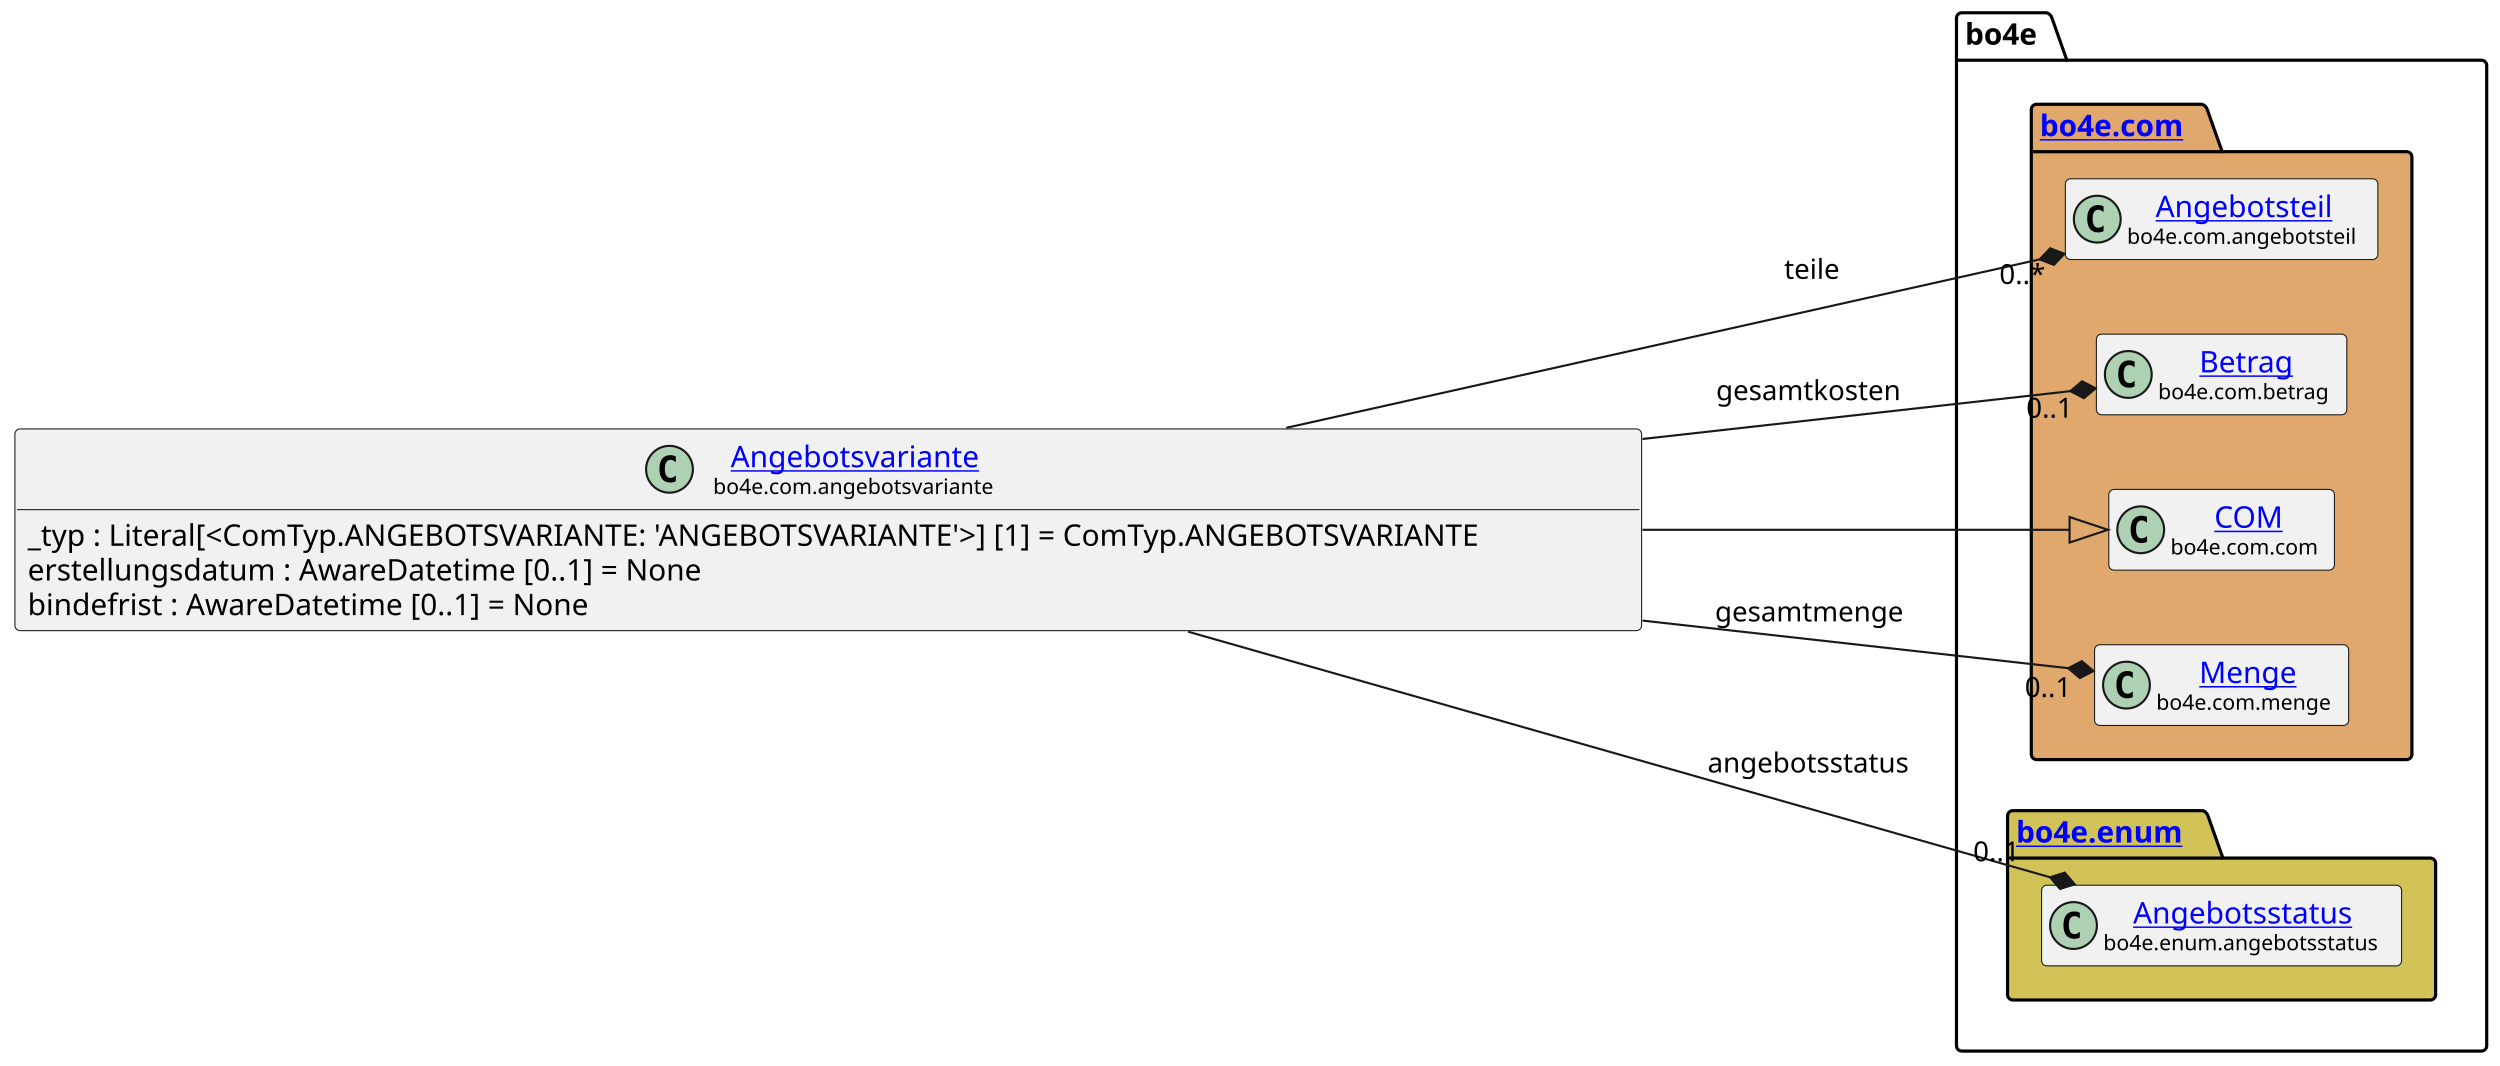
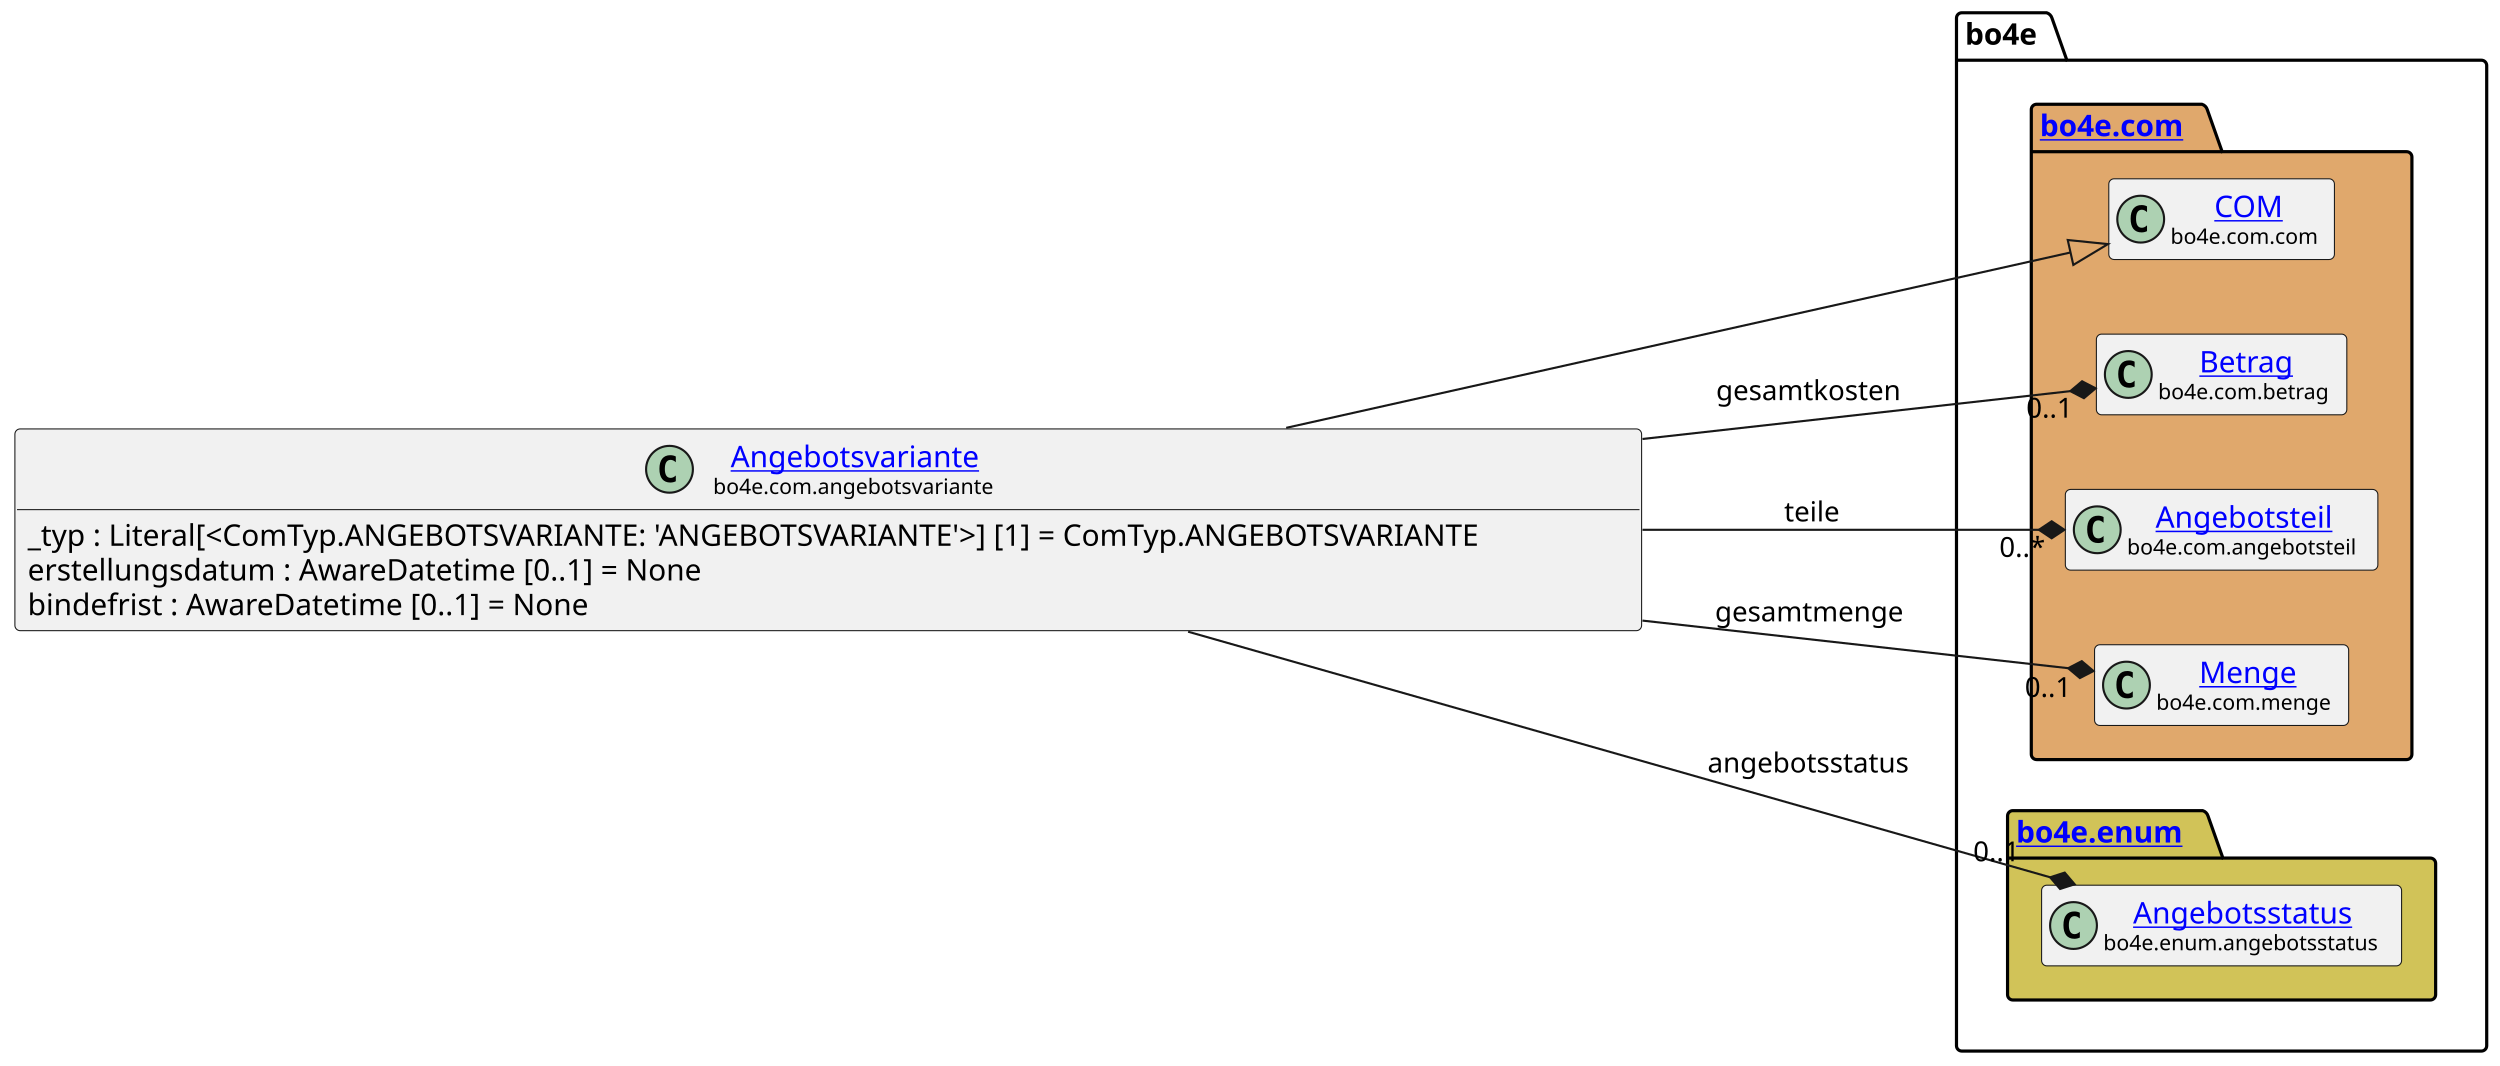
<svg xmlns="http://www.w3.org/2000/svg" xmlns:xlink="http://www.w3.org/1999/xlink" contentStyleType="text/css" data-diagram-type="CLASS" height="501px" preserveAspectRatio="none" style="width:1175px;height:501px;background:#FFFFFF;" version="1.1" viewBox="0 0 1175 501" width="1175px" zoomAndPan="magnify">
  <defs />
  <g>
    <g class="cluster" data-entity="bo4e" data-source-line="10" data-uid="ent0005" id="cluster_bo4e">
      <path d="M922.05,6 L961.926,6 A3.75,3.75 0 0 1 964.426,8.5 L971.426,28.297 L1166.25,28.297 A2.5,2.5 0 0 1 1168.75,30.797 L1168.75,491.5 A2.5,2.5 0 0 1 1166.25,494 L922.05,494 A2.5,2.5 0 0 1 919.55,491.5 L919.55,8.5 A2.5,2.5 0 0 1 922.05,6" fill="none" style="stroke:#000000;stroke-width:1.5;" />
      <line style="stroke:#000000;stroke-width:1.5;" x1="919.55" x2="971.426" y1="28.297" y2="28.297" />
      <text fill="#000000" font-family="sans-serif" font-size="14" font-weight="bold" lengthAdjust="spacing" textLength="38.876" x="923.55" y="20.995">bo4e</text>
    </g>
    <g class="cluster" data-entity="com" data-source-line="9" data-uid="ent0003" id="cluster_com">
      <path d="M957.21,49 L1034.909,49 A3.75,3.75 0 0 1 1037.409,51.5 L1044.409,71.297 L1131.1,71.297 A2.5,2.5 0 0 1 1133.6,73.797 L1133.6,354.5 A2.5,2.5 0 0 1 1131.1,357 L957.21,357 A2.5,2.5 0 0 1 954.71,354.5 L954.71,51.5 A2.5,2.5 0 0 1 957.21,49" fill="#E0A86C" style="stroke:#000000;stroke-width:1.5;" />
      <line style="stroke:#000000;stroke-width:1.5;" x1="954.71" x2="1044.409" y1="71.297" y2="71.297" />
      <a href="file:////home/runner/work/BO4E-python/BO4E-python/docs/../.tox/docs/tmp/html/api/bo4e.com.html" target="_top" title="file:////home/runner/work/BO4E-python/BO4E-python/docs/../.tox/docs/tmp/html/api/bo4e.com.html" xlink:actuate="onRequest" xlink:href="file:////home/runner/work/BO4E-python/BO4E-python/docs/../.tox/docs/tmp/html/api/bo4e.com.html" xlink:show="new" xlink:title="file:////home/runner/work/BO4E-python/BO4E-python/docs/../.tox/docs/tmp/html/api/bo4e.com.html" xlink:type="simple">
        <text fill="#0000FF" font-family="sans-serif" font-size="14" font-weight="bold" lengthAdjust="spacing" text-decoration="underline" textLength="76.699" x="958.71" y="63.995">bo4e.com</text>
      </a>
    </g>
    <g class="cluster" data-entity="enum" data-source-line="15" data-uid="ent0009" id="cluster_enum">
      <path d="M946.05,381 L1035.261,381 A3.75,3.75 0 0 1 1037.761,383.5 L1044.761,403.297 L1142.25,403.297 A2.5,2.5 0 0 1 1144.75,405.797 L1144.75,467.5 A2.5,2.5 0 0 1 1142.25,470 L946.05,470 A2.5,2.5 0 0 1 943.55,467.5 L943.55,383.5 A2.5,2.5 0 0 1 946.05,381" fill="#D1C358" style="stroke:#000000;stroke-width:1.5;" />
      <line style="stroke:#000000;stroke-width:1.5;" x1="943.55" x2="1044.761" y1="403.297" y2="403.297" />
      <a href="file:////home/runner/work/BO4E-python/BO4E-python/docs/../.tox/docs/tmp/html/api/bo4e.enum.html" target="_top" title="file:////home/runner/work/BO4E-python/BO4E-python/docs/../.tox/docs/tmp/html/api/bo4e.enum.html" xlink:actuate="onRequest" xlink:href="file:////home/runner/work/BO4E-python/BO4E-python/docs/../.tox/docs/tmp/html/api/bo4e.enum.html" xlink:show="new" xlink:title="file:////home/runner/work/BO4E-python/BO4E-python/docs/../.tox/docs/tmp/html/api/bo4e.enum.html" xlink:type="simple">
        <text fill="#0000FF" font-family="sans-serif" font-size="14" font-weight="bold" lengthAdjust="spacing" text-decoration="underline" textLength="88.211" x="947.55" y="395.995">bo4e.enum</text>
      </a>
    </g>
-     <g class="entity" data-entity="Angebotsteil" data-source-line="10" data-uid="ent0004" id="entity_Angebotsteil">
-       <rect fill="#F1F1F1" height="37.938" rx="2.5" ry="2.5" style="stroke:#181818;stroke-width:0.5;" width="146.888" x="970.71" y="84.03" />
-       <ellipse cx="985.71" cy="102.999" fill="#ADD1B2" rx="11" ry="11" style="stroke:#181818;stroke-width:1;" />
-       <path d="M988.679,108.639 Q988.101,108.936 987.46,109.077 Q986.819,109.233 986.116,109.233 Q983.616,109.233 982.288,107.593 Q980.976,105.936 980.976,102.811 Q980.976,99.686 982.288,98.03 Q983.616,96.374 986.116,96.374 Q986.819,96.374 987.46,96.53 Q988.116,96.686 988.679,96.983 L988.679,99.702 Q988.054,99.124 987.46,98.858 Q986.866,98.577 986.241,98.577 Q984.898,98.577 984.21,99.655 Q983.523,100.718 983.523,102.811 Q983.523,104.905 984.21,105.983 Q984.898,107.046 986.241,107.046 Q986.866,107.046 987.46,106.78 Q988.054,106.499 988.679,105.921 L988.679,108.639 Z " fill="#000000" />
-       <a href="file:////home/runner/work/BO4E-python/BO4E-python/docs/../.tox/docs/tmp/html/api/bo4e.com.html#bo4e.com.angebotsteil.Angebotsteil" target="_top" title="file:////home/runner/work/BO4E-python/BO4E-python/docs/../.tox/docs/tmp/html/api/bo4e.com.html#bo4e.com.angebotsteil.Angebotsteil" xlink:actuate="onRequest" xlink:href="file:////home/runner/work/BO4E-python/BO4E-python/docs/../.tox/docs/tmp/html/api/bo4e.com.html#bo4e.com.angebotsteil.Angebotsteil" xlink:show="new" xlink:title="file:////home/runner/work/BO4E-python/BO4E-python/docs/../.tox/docs/tmp/html/api/bo4e.com.html#bo4e.com.angebotsteil.Angebotsteil" xlink:type="simple">
-         <text fill="#0000FF" font-family="sans-serif" font-size="14" lengthAdjust="spacing" text-decoration="underline" textLength="88.067" x="1013.12" y="102.025">Angebotsteil</text>
+     <g class="entity" data-entity="COM" data-source-line="10" data-uid="ent0004" id="entity_COM">
+       <rect fill="#F1F1F1" height="37.938" rx="2.5" ry="2.5" style="stroke:#181818;stroke-width:0.5;" width="106.053" x="991.13" y="84.03" />
+       <ellipse cx="1006.13" cy="102.999" fill="#ADD1B2" rx="11" ry="11" style="stroke:#181818;stroke-width:1;" />
+       <path d="M1009.099,108.639 Q1008.521,108.936 1007.88,109.077 Q1007.239,109.233 1006.536,109.233 Q1004.036,109.233 1002.708,107.593 Q1001.396,105.936 1001.396,102.811 Q1001.396,99.686 1002.708,98.03 Q1004.036,96.374 1006.536,96.374 Q1007.239,96.374 1007.88,96.53 Q1008.536,96.686 1009.099,96.983 L1009.099,99.702 Q1008.474,99.124 1007.88,98.858 Q1007.286,98.577 1006.661,98.577 Q1005.317,98.577 1004.63,99.655 Q1003.942,100.718 1003.942,102.811 Q1003.942,104.905 1004.63,105.983 Q1005.317,107.046 1006.661,107.046 Q1007.286,107.046 1007.88,106.78 Q1008.474,106.499 1009.099,105.921 L1009.099,108.639 Z " fill="#000000" />
+       <a href="file:////home/runner/work/BO4E-python/BO4E-python/docs/../.tox/docs/tmp/html/api/bo4e.com.html#bo4e.com.com.COM" target="_top" title="file:////home/runner/work/BO4E-python/BO4E-python/docs/../.tox/docs/tmp/html/api/bo4e.com.html#bo4e.com.com.COM" xlink:actuate="onRequest" xlink:href="file:////home/runner/work/BO4E-python/BO4E-python/docs/../.tox/docs/tmp/html/api/bo4e.com.html#bo4e.com.com.COM" xlink:show="new" xlink:title="file:////home/runner/work/BO4E-python/BO4E-python/docs/../.tox/docs/tmp/html/api/bo4e.com.html#bo4e.com.com.COM" xlink:type="simple">
+         <text fill="#0000FF" font-family="sans-serif" font-size="14" lengthAdjust="spacing" text-decoration="underline" textLength="32.874" x="1040.719" y="102.025">COM</text>
      </a>
-       <text fill="#000000" font-family="sans-serif" font-size="10" lengthAdjust="spacing" textLength="114.888" x="999.71" y="114.609">bo4e.com.angebotsteil</text>
+       <text fill="#000000" font-family="sans-serif" font-size="10" lengthAdjust="spacing" textLength="74.053" x="1020.13" y="114.609">bo4e.com.com</text>
    </g>
    <g class="entity" data-entity="Betrag" data-source-line="11" data-uid="ent0006" id="entity_Betrag">
      <rect fill="#F1F1F1" height="37.938" rx="2.5" ry="2.5" style="stroke:#181818;stroke-width:0.5;" width="117.703" x="985.3" y="157.03" />
      <ellipse cx="1000.3" cy="175.999" fill="#ADD1B2" rx="11" ry="11" style="stroke:#181818;stroke-width:1;" />
      <path d="M1003.269,181.639 Q1002.691,181.936 1002.05,182.077 Q1001.409,182.233 1000.706,182.233 Q998.206,182.233 996.878,180.593 Q995.566,178.936 995.566,175.811 Q995.566,172.686 996.878,171.03 Q998.206,169.374 1000.706,169.374 Q1001.409,169.374 1002.05,169.53 Q1002.706,169.686 1003.269,169.983 L1003.269,172.702 Q1002.644,172.124 1002.05,171.858 Q1001.456,171.577 1000.831,171.577 Q999.487,171.577 998.8,172.655 Q998.112,173.718 998.112,175.811 Q998.112,177.905 998.8,178.983 Q999.487,180.046 1000.831,180.046 Q1001.456,180.046 1002.05,179.78 Q1002.644,179.499 1003.269,178.921 L1003.269,181.639 Z " fill="#000000" />
      <a href="file:////home/runner/work/BO4E-python/BO4E-python/docs/../.tox/docs/tmp/html/api/bo4e.com.html#bo4e.com.betrag.Betrag" target="_top" title="file:////home/runner/work/BO4E-python/BO4E-python/docs/../.tox/docs/tmp/html/api/bo4e.com.html#bo4e.com.betrag.Betrag" xlink:actuate="onRequest" xlink:href="file:////home/runner/work/BO4E-python/BO4E-python/docs/../.tox/docs/tmp/html/api/bo4e.com.html#bo4e.com.betrag.Betrag" xlink:show="new" xlink:title="file:////home/runner/work/BO4E-python/BO4E-python/docs/../.tox/docs/tmp/html/api/bo4e.com.html#bo4e.com.betrag.Betrag" xlink:type="simple">
        <text fill="#0000FF" font-family="sans-serif" font-size="14" lengthAdjust="spacing" text-decoration="underline" textLength="46.929" x="1033.687" y="175.025">Betrag</text>
      </a>
      <text fill="#000000" font-family="sans-serif" font-size="10" lengthAdjust="spacing" textLength="85.703" x="1014.3" y="187.609">bo4e.com.betrag</text>
    </g>
-     <g class="entity" data-entity="COM" data-source-line="12" data-uid="ent0007" id="entity_COM">
-       <rect fill="#F1F1F1" height="37.938" rx="2.5" ry="2.5" style="stroke:#181818;stroke-width:0.5;" width="106.053" x="991.13" y="230.03" />
-       <ellipse cx="1006.13" cy="248.999" fill="#ADD1B2" rx="11" ry="11" style="stroke:#181818;stroke-width:1;" />
-       <path d="M1009.099,254.639 Q1008.521,254.936 1007.88,255.077 Q1007.239,255.233 1006.536,255.233 Q1004.036,255.233 1002.708,253.593 Q1001.396,251.936 1001.396,248.811 Q1001.396,245.686 1002.708,244.03 Q1004.036,242.374 1006.536,242.374 Q1007.239,242.374 1007.88,242.53 Q1008.536,242.686 1009.099,242.983 L1009.099,245.702 Q1008.474,245.124 1007.88,244.858 Q1007.286,244.577 1006.661,244.577 Q1005.317,244.577 1004.63,245.655 Q1003.942,246.718 1003.942,248.811 Q1003.942,250.905 1004.63,251.983 Q1005.317,253.046 1006.661,253.046 Q1007.286,253.046 1007.88,252.78 Q1008.474,252.499 1009.099,251.921 L1009.099,254.639 Z " fill="#000000" />
-       <a href="file:////home/runner/work/BO4E-python/BO4E-python/docs/../.tox/docs/tmp/html/api/bo4e.com.html#bo4e.com.com.COM" target="_top" title="file:////home/runner/work/BO4E-python/BO4E-python/docs/../.tox/docs/tmp/html/api/bo4e.com.html#bo4e.com.com.COM" xlink:actuate="onRequest" xlink:href="file:////home/runner/work/BO4E-python/BO4E-python/docs/../.tox/docs/tmp/html/api/bo4e.com.html#bo4e.com.com.COM" xlink:show="new" xlink:title="file:////home/runner/work/BO4E-python/BO4E-python/docs/../.tox/docs/tmp/html/api/bo4e.com.html#bo4e.com.com.COM" xlink:type="simple">
-         <text fill="#0000FF" font-family="sans-serif" font-size="14" lengthAdjust="spacing" text-decoration="underline" textLength="32.874" x="1040.719" y="248.025">COM</text>
+     <g class="entity" data-entity="Angebotsteil" data-source-line="12" data-uid="ent0007" id="entity_Angebotsteil">
+       <rect fill="#F1F1F1" height="37.938" rx="2.5" ry="2.5" style="stroke:#181818;stroke-width:0.5;" width="146.888" x="970.71" y="230.03" />
+       <ellipse cx="985.71" cy="248.999" fill="#ADD1B2" rx="11" ry="11" style="stroke:#181818;stroke-width:1;" />
+       <path d="M988.679,254.639 Q988.101,254.936 987.46,255.077 Q986.819,255.233 986.116,255.233 Q983.616,255.233 982.288,253.593 Q980.976,251.936 980.976,248.811 Q980.976,245.686 982.288,244.03 Q983.616,242.374 986.116,242.374 Q986.819,242.374 987.46,242.53 Q988.116,242.686 988.679,242.983 L988.679,245.702 Q988.054,245.124 987.46,244.858 Q986.866,244.577 986.241,244.577 Q984.898,244.577 984.21,245.655 Q983.523,246.718 983.523,248.811 Q983.523,250.905 984.21,251.983 Q984.898,253.046 986.241,253.046 Q986.866,253.046 987.46,252.78 Q988.054,252.499 988.679,251.921 L988.679,254.639 Z " fill="#000000" />
+       <a href="file:////home/runner/work/BO4E-python/BO4E-python/docs/../.tox/docs/tmp/html/api/bo4e.com.html#bo4e.com.angebotsteil.Angebotsteil" target="_top" title="file:////home/runner/work/BO4E-python/BO4E-python/docs/../.tox/docs/tmp/html/api/bo4e.com.html#bo4e.com.angebotsteil.Angebotsteil" xlink:actuate="onRequest" xlink:href="file:////home/runner/work/BO4E-python/BO4E-python/docs/../.tox/docs/tmp/html/api/bo4e.com.html#bo4e.com.angebotsteil.Angebotsteil" xlink:show="new" xlink:title="file:////home/runner/work/BO4E-python/BO4E-python/docs/../.tox/docs/tmp/html/api/bo4e.com.html#bo4e.com.angebotsteil.Angebotsteil" xlink:type="simple">
+         <text fill="#0000FF" font-family="sans-serif" font-size="14" lengthAdjust="spacing" text-decoration="underline" textLength="88.067" x="1013.12" y="248.025">Angebotsteil</text>
      </a>
-       <text fill="#000000" font-family="sans-serif" font-size="10" lengthAdjust="spacing" textLength="74.053" x="1020.13" y="260.609">bo4e.com.com</text>
+       <text fill="#000000" font-family="sans-serif" font-size="10" lengthAdjust="spacing" textLength="114.888" x="999.71" y="260.609">bo4e.com.angebotsteil</text>
    </g>
    <g class="entity" data-entity="Menge" data-source-line="13" data-uid="ent0008" id="entity_Menge">
      <rect fill="#F1F1F1" height="37.938" rx="2.5" ry="2.5" style="stroke:#181818;stroke-width:0.5;" width="119.427" x="984.44" y="303.03" />
      <ellipse cx="999.44" cy="321.999" fill="#ADD1B2" rx="11" ry="11" style="stroke:#181818;stroke-width:1;" />
      <path d="M1002.409,327.639 Q1001.831,327.936 1001.19,328.077 Q1000.549,328.233 999.846,328.233 Q997.346,328.233 996.018,326.592 Q994.706,324.936 994.706,321.811 Q994.706,318.686 996.018,317.03 Q997.346,315.374 999.846,315.374 Q1000.549,315.374 1001.19,315.53 Q1001.846,315.686 1002.409,315.983 L1002.409,318.702 Q1001.784,318.124 1001.19,317.858 Q1000.596,317.577 999.971,317.577 Q998.628,317.577 997.94,318.655 Q997.253,319.717 997.253,321.811 Q997.253,323.905 997.94,324.983 Q998.628,326.046 999.971,326.046 Q1000.596,326.046 1001.19,325.78 Q1001.784,325.499 1002.409,324.921 L1002.409,327.639 Z " fill="#000000" />
      <a href="file:////home/runner/work/BO4E-python/BO4E-python/docs/../.tox/docs/tmp/html/api/bo4e.com.html#bo4e.com.menge.Menge" target="_top" title="file:////home/runner/work/BO4E-python/BO4E-python/docs/../.tox/docs/tmp/html/api/bo4e.com.html#bo4e.com.menge.Menge" xlink:actuate="onRequest" xlink:href="file:////home/runner/work/BO4E-python/BO4E-python/docs/../.tox/docs/tmp/html/api/bo4e.com.html#bo4e.com.menge.Menge" xlink:show="new" xlink:title="file:////home/runner/work/BO4E-python/BO4E-python/docs/../.tox/docs/tmp/html/api/bo4e.com.html#bo4e.com.menge.Menge" xlink:type="simple">
        <text fill="#0000FF" font-family="sans-serif" font-size="14" lengthAdjust="spacing" text-decoration="underline" textLength="47.065" x="1033.621" y="321.025">Menge</text>
      </a>
      <text fill="#000000" font-family="sans-serif" font-size="10" lengthAdjust="spacing" textLength="87.427" x="1013.44" y="333.609">bo4e.com.menge</text>
    </g>
    <g class="entity" data-entity="Angebotsstatus" data-source-line="16" data-uid="ent0010" id="entity_Angebotsstatus">
      <rect fill="#F1F1F1" height="37.938" rx="2.5" ry="2.5" style="stroke:#181818;stroke-width:0.5;" width="169.197" x="959.55" y="416.03" />
      <ellipse cx="974.55" cy="434.999" fill="#ADD1B2" rx="11" ry="11" style="stroke:#181818;stroke-width:1;" />
      <path d="M977.519,440.639 Q976.941,440.936 976.3,441.077 Q975.659,441.233 974.956,441.233 Q972.456,441.233 971.128,439.592 Q969.816,437.936 969.816,434.811 Q969.816,431.686 971.128,430.03 Q972.456,428.374 974.956,428.374 Q975.659,428.374 976.3,428.53 Q976.956,428.686 977.519,428.983 L977.519,431.702 Q976.894,431.124 976.3,430.858 Q975.706,430.577 975.081,430.577 Q973.737,430.577 973.05,431.655 Q972.362,432.717 972.362,434.811 Q972.362,436.905 973.05,437.983 Q973.737,439.046 975.081,439.046 Q975.706,439.046 976.3,438.78 Q976.894,438.499 977.519,437.921 L977.519,440.639 Z " fill="#000000" />
      <a href="file:////home/runner/work/BO4E-python/BO4E-python/docs/../.tox/docs/tmp/html/api/bo4e.enum.html#bo4e.enum.angebotsstatus.Angebotsstatus" target="_top" title="file:////home/runner/work/BO4E-python/BO4E-python/docs/../.tox/docs/tmp/html/api/bo4e.enum.html#bo4e.enum.angebotsstatus.Angebotsstatus" xlink:actuate="onRequest" xlink:href="file:////home/runner/work/BO4E-python/BO4E-python/docs/../.tox/docs/tmp/html/api/bo4e.enum.html#bo4e.enum.angebotsstatus.Angebotsstatus" xlink:show="new" xlink:title="file:////home/runner/work/BO4E-python/BO4E-python/docs/../.tox/docs/tmp/html/api/bo4e.enum.html#bo4e.enum.angebotsstatus.Angebotsstatus" xlink:type="simple">
        <text fill="#0000FF" font-family="sans-serif" font-size="14" lengthAdjust="spacing" text-decoration="underline" textLength="109.204" x="1002.547" y="434.025">Angebotsstatus</text>
      </a>
      <text fill="#000000" font-family="sans-serif" font-size="10" lengthAdjust="spacing" textLength="137.197" x="988.55" y="446.609">bo4e.enum.angebotsstatus</text>
    </g>
    <g class="entity" data-entity="Angebotsvariante" data-source-line="3" data-uid="ent0002" id="entity_Angebotsvariante">
      <rect fill="#F1F1F1" height="94.828" rx="2.5" ry="2.5" style="stroke:#181818;stroke-width:0.5;" width="764.555" x="7" y="201.59" />
      <ellipse cx="314.661" cy="220.559" fill="#ADD1B2" rx="11" ry="11" style="stroke:#181818;stroke-width:1;" />
      <path d="M317.63,226.199 Q317.052,226.496 316.411,226.637 Q315.771,226.793 315.067,226.793 Q312.567,226.793 311.239,225.153 Q309.927,223.496 309.927,220.371 Q309.927,217.246 311.239,215.59 Q312.567,213.934 315.067,213.934 Q315.771,213.934 316.411,214.09 Q317.067,214.246 317.63,214.543 L317.63,217.262 Q317.005,216.684 316.411,216.418 Q315.817,216.137 315.192,216.137 Q313.849,216.137 313.161,217.215 Q312.474,218.278 312.474,220.371 Q312.474,222.465 313.161,223.543 Q313.849,224.606 315.192,224.606 Q315.817,224.606 316.411,224.34 Q317.005,224.059 317.63,223.481 L317.63,226.199 Z " fill="#000000" />
      <a href="file:////home/runner/work/BO4E-python/BO4E-python/docs/../.tox/docs/tmp/html/api/bo4e.com.html#bo4e.com.angebotsvariante.Angebotsvariante" target="_top" title="file:////home/runner/work/BO4E-python/BO4E-python/docs/../.tox/docs/tmp/html/api/bo4e.com.html#bo4e.com.angebotsvariante.Angebotsvariante" xlink:actuate="onRequest" xlink:href="file:////home/runner/work/BO4E-python/BO4E-python/docs/../.tox/docs/tmp/html/api/bo4e.com.html#bo4e.com.angebotsvariante.Angebotsvariante" xlink:show="new" xlink:title="file:////home/runner/work/BO4E-python/BO4E-python/docs/../.tox/docs/tmp/html/api/bo4e.com.html#bo4e.com.angebotsvariante.Angebotsvariante" xlink:type="simple">
        <text fill="#0000FF" font-family="sans-serif" font-size="14" lengthAdjust="spacing" text-decoration="underline" textLength="124.25" x="343.402" y="219.585">Angebotsvariante</text>
      </a>
      <text fill="#000000" font-family="sans-serif" font-size="10" lengthAdjust="spacing" textLength="140.732" x="335.161" y="232.169">bo4e.com.angebotsvariante</text>
      <line style="stroke:#181818;stroke-width:0.5;" x1="8" x2="770.555" y1="239.528" y2="239.528" />
      <text fill="#000000" font-family="sans-serif" font-size="14" lengthAdjust="spacing" textLength="752.555" x="13" y="256.523">_typ : Literal[&lt;ComTyp.ANGEBOTSVARIANTE: 'ANGEBOTSVARIANTE'&gt;] [1] = ComTyp.ANGEBOTSVARIANTE</text>
      <text fill="#000000" font-family="sans-serif" font-size="14" lengthAdjust="spacing" textLength="344.866" x="13" y="272.82">erstellungsdatum : AwareDatetime [0..1] = None</text>
      <text fill="#000000" font-family="sans-serif" font-size="14" lengthAdjust="spacing" textLength="288.435" x="13" y="289.116">bindefrist : AwareDatetime [0..1] = None</text>
    </g>
    <g class="link" data-entity-1="Angebotsvariante" data-entity-2="COM" data-source-line="19" data-uid="lnk11" id="link_Angebotsvariante_COM">
-       <path codeLine="19" d="M771.95,249 C858.73,249 922.15,249 972.7,249" fill="none" id="Angebotsvariante-to-COM" style="stroke:#181818;stroke-width:1;" />
-       <polygon fill="none" points="990.7,249,972.7,243,972.7,255,990.7,249" style="stroke:#181818;stroke-width:1;" />
+       <path codeLine="19" d="M604.51,201.09 C741.13,170.54 890.054,137.238 973.144,118.658" fill="none" id="Angebotsvariante-to-COM" style="stroke:#181818;stroke-width:1;" />
+       <polygon fill="none" points="990.71,114.73,971.835,112.803,974.453,124.513,990.71,114.73" style="stroke:#181818;stroke-width:1;" />
    </g>
    <g class="link" data-entity-1="Angebotsvariante" data-entity-2="Angebotsstatus" data-source-line="20" data-uid="lnk12" id="link_Angebotsvariante_Angebotsstatus">
      <path codeLine="20" d="M558.41,296.9 C693.86,335.49 865.739,384.452 963.549,412.322" fill="none" id="Angebotsvariante-to-Angebotsstatus" style="stroke:#181818;stroke-width:1;" />
      <polygon fill="#181818" points="975.09,415.61,970.416,410.119,963.549,412.322,968.223,417.813,975.09,415.61" style="stroke:#181818;stroke-width:1;" />
      <text fill="#000000" font-family="sans-serif" font-size="13" lengthAdjust="spacing" textLength="100.477" x="802.55" y="363.067">angebotsstatus</text>
      <text fill="#000000" font-family="sans-serif" font-size="13" lengthAdjust="spacing" textLength="24.807" x="927.398" y="404.798">0..1</text>
    </g>
    <g class="link" data-entity-1="Angebotsvariante" data-entity-2="Angebotsteil" data-source-line="21" data-uid="lnk13" id="link_Angebotsvariante_Angebotsteil">
-       <path codeLine="21" d="M604.51,201.09 C730.72,172.87 870.709,141.558 958.599,121.908" fill="none" id="Angebotsvariante-to-Angebotsteil" style="stroke:#181818;stroke-width:1;" />
-       <polygon fill="#181818" points="970.31,119.29,963.582,116.695,958.599,121.908,965.327,124.503,970.31,119.29" style="stroke:#181818;stroke-width:1;" />
-       <text fill="#000000" font-family="sans-serif" font-size="13" lengthAdjust="spacing" textLength="28.317" x="838.55" y="131.067">teile</text>
-       <text fill="#000000" font-family="sans-serif" font-size="13" lengthAdjust="spacing" textLength="23.036" x="939.711" y="133.482">0..*</text>
+       <path codeLine="21" d="M771.95,249 C847.85,249 907.65,249 958.28,249" fill="none" id="Angebotsvariante-to-Angebotsteil" style="stroke:#181818;stroke-width:1;" />
+       <polygon fill="#181818" points="970.28,249,964.28,245,958.28,249,964.28,253,970.28,249" style="stroke:#181818;stroke-width:1;" />
+       <text fill="#000000" font-family="sans-serif" font-size="13" lengthAdjust="spacing" textLength="28.317" x="838.55" y="245.067">teile</text>
+       <text fill="#000000" font-family="sans-serif" font-size="13" lengthAdjust="spacing" textLength="23.036" x="939.678" y="261.741">0..*</text>
    </g>
    <g class="link" data-entity-1="Angebotsvariante" data-entity-2="Menge" data-source-line="22" data-uid="lnk14" id="link_Angebotsvariante_Menge">
      <path codeLine="22" d="M771.95,291.68 C854.96,300.96 921.144,308.356 972.024,314.046" fill="none" id="Angebotsvariante-to-Menge" style="stroke:#181818;stroke-width:1;" />
      <polygon fill="#181818" points="983.95,315.38,978.432,310.738,972.024,314.046,977.543,318.688,983.95,315.38" style="stroke:#181818;stroke-width:1;" />
      <text fill="#000000" font-family="sans-serif" font-size="13" lengthAdjust="spacing" textLength="93.901" x="806.05" y="292.067">gesamtmenge</text>
      <text fill="#000000" font-family="sans-serif" font-size="13" lengthAdjust="spacing" textLength="24.807" x="951.648" y="327.557">0..1</text>
    </g>
    <g class="link" data-entity-1="Angebotsvariante" data-entity-2="Betrag" data-source-line="23" data-uid="lnk15" id="link_Angebotsvariante_Betrag">
      <path codeLine="23" d="M771.95,206.32 C855.52,196.98 922.194,189.522 973.044,183.842" fill="none" id="Angebotsvariante-to-Betrag" style="stroke:#181818;stroke-width:1;" />
      <polygon fill="#181818" points="984.97,182.51,978.563,179.201,973.044,183.842,979.451,187.151,984.97,182.51" style="stroke:#181818;stroke-width:1;" />
      <text fill="#000000" font-family="sans-serif" font-size="13" lengthAdjust="spacing" textLength="92.339" x="806.55" y="188.067">gesamtkosten</text>
      <text fill="#000000" font-family="sans-serif" font-size="13" lengthAdjust="spacing" textLength="24.807" x="952.344" y="196.293">0..1</text>
    </g>
  </g>
</svg>
